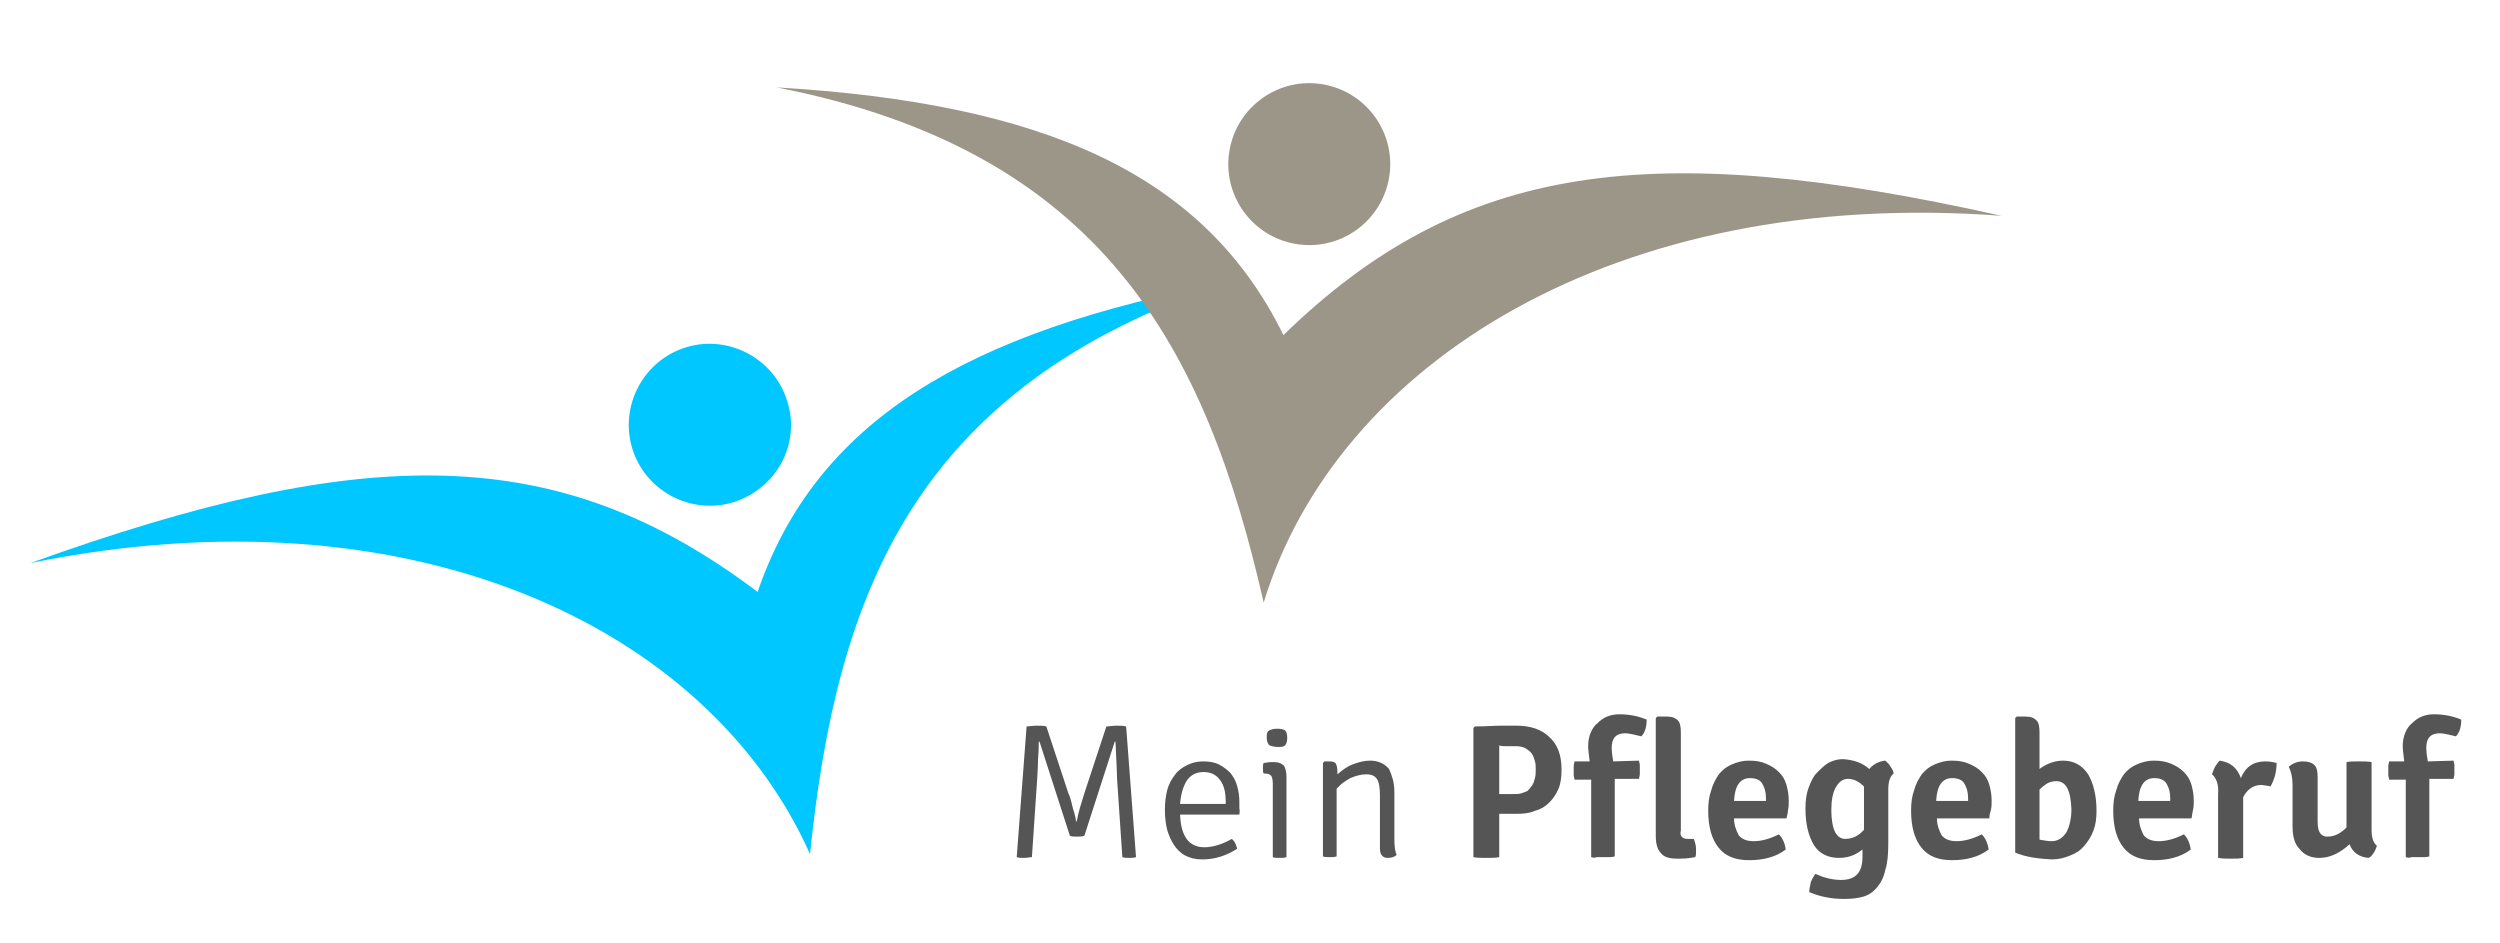
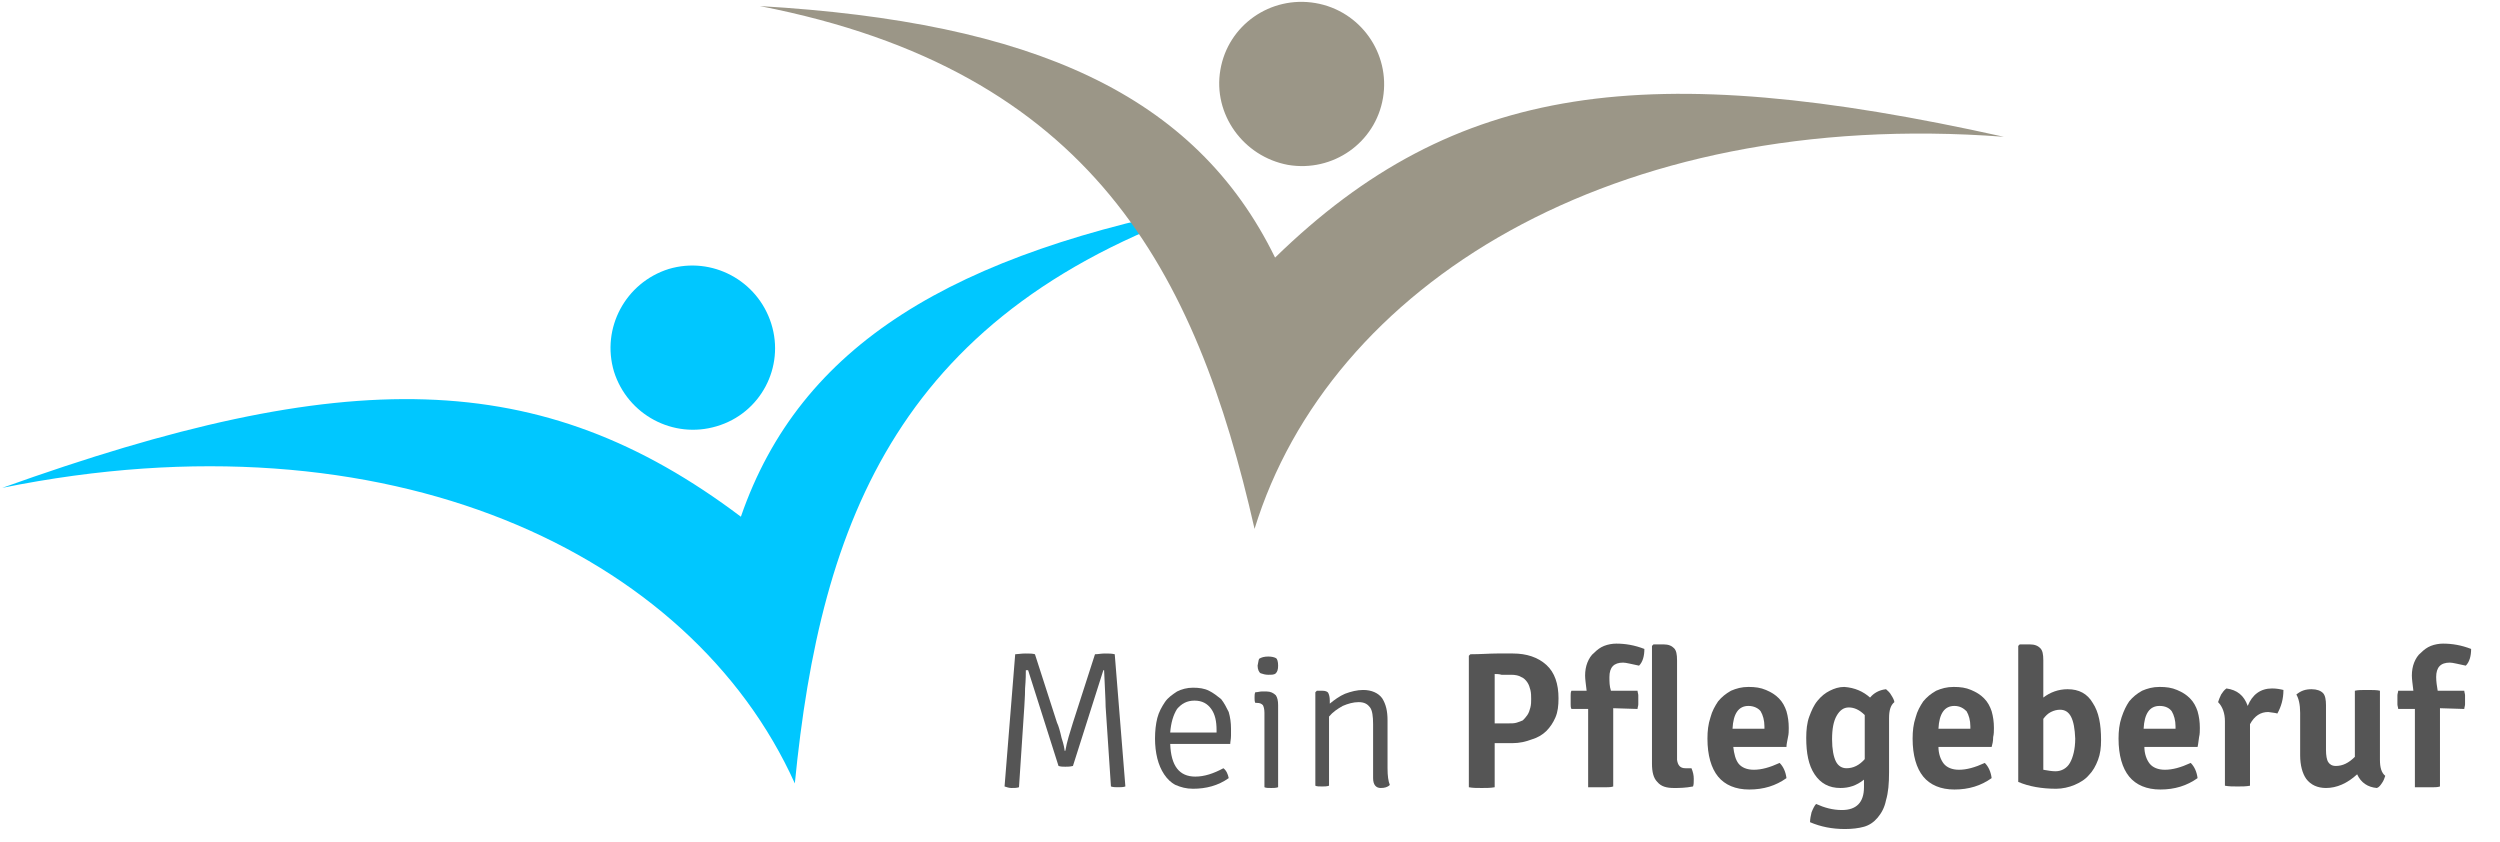
- <svg xmlns="http://www.w3.org/2000/svg" version="1.1" id="Ebene_1" x="0px" y="0px" viewBox="0 0 329 124" style="enable-background:new 0 0 329 124;" xml:space="preserve">
+ <svg xmlns="http://www.w3.org/2000/svg" version="1.1" id="Ebene_1" x="0px" y="0px" viewBox="0 0 329 110.7" style="enable-background:new 0 0 329 110.7;" xml:space="preserve">
  <style type="text/css">
	.st0{fill:#00C7FF;}
	.st1{fill:#9B9687;}
	.st2{fill:#555555;}
</style>
-   <path id="XMLID_4_" class="st0" d="M161.8,37.1c-41.6,13.7-51.7,41.2-55.2,75.3C93.2,82.4,54,63.9,4,74.1  c44.4-16,69.6-15.9,95.7,3.8C107.4,55.5,127,43.6,161.8,37.1z" />
-   <path id="XMLID_3_" class="st1" d="M161.8,19.8c1-5.8,6.5-9.7,12.3-8.7s9.7,6.5,8.7,12.3c-1,5.8-6.5,9.7-12.3,8.7  C164.7,31.1,160.8,25.6,161.8,19.8L161.8,19.8z" />
-   <path id="XMLID_2_" class="st1" d="M102.2,11.5c43,8.4,56.5,34.4,64.1,67.8c9.6-31.4,46.2-54.7,97.1-50.9  c-46.1-10.3-71.1-7.1-94.5,15.7C158.5,22.9,137.5,13.6,102.2,11.5z" />
-   <path id="XMLID_1_" class="st0" d="M103.6,52.8c-1.7-5.6-7.7-8.8-13.3-7.1c-5.6,1.7-8.8,7.7-7.1,13.3c1.7,5.6,7.7,8.8,13.3,7.1  C102.2,64.3,105.4,58.4,103.6,52.8L103.6,52.8z" />
-   <path class="st2" d="M133.8,112.8l1.3-17.2c0.3,0,0.8-0.1,1.3-0.1c0.6,0,1,0,1.3,0.1l2.9,8.8c0.2,0.4,0.4,1.1,0.6,2  c0.3,0.9,0.4,1.5,0.4,1.7h0.1c0.2-1.2,0.6-2.4,1-3.7l2.9-8.8c0.4,0,0.8-0.1,1.3-0.1c0.5,0,0.9,0,1.3,0.1l1.3,17.2  c-0.3,0.1-0.6,0.1-0.9,0.1c-0.3,0-0.6,0-0.9-0.1l-0.7-10.4c0-0.8-0.1-2.3-0.2-4.8h-0.1l-4,12.4c-0.4,0.1-0.7,0.1-1,0.1  c-0.3,0-0.6,0-0.9-0.1l-4-12.4h-0.1c0,0.4,0,1.2-0.1,2.4c0,1.2-0.1,2-0.1,2.4l-0.7,10.4c-0.3,0-0.6,0.1-1,0.1  C134.4,112.9,134.1,112.9,133.8,112.8z" />
-   <path class="st2" d="M163.1,107.2h-7.8c0.1,2.9,1.2,4.3,3.2,4.3c1.1,0,2.4-0.4,3.6-1.1c0.4,0.3,0.6,0.8,0.7,1.3  c-1.4,0.9-2.9,1.4-4.6,1.4c-0.9,0-1.6-0.2-2.2-0.5c-0.6-0.3-1.1-0.8-1.5-1.4c-0.4-0.6-0.7-1.3-0.9-2c-0.2-0.8-0.3-1.7-0.3-2.6  c0-1,0.1-1.8,0.3-2.6c0.2-0.8,0.6-1.5,1-2c0.4-0.6,1-1,1.6-1.3c0.6-0.3,1.3-0.5,2.1-0.5c0.8,0,1.5,0.1,2.1,0.4  c0.6,0.3,1.1,0.7,1.5,1.1c0.4,0.5,0.7,1,0.9,1.7c0.2,0.7,0.3,1.4,0.3,2.1c0,0.3,0,0.6,0,0.9C163.2,106.7,163.1,107,163.1,107.2z   M155.3,105.8h6v-0.3c0-1.2-0.2-2.1-0.7-2.8c-0.5-0.7-1.2-1.1-2.2-1.1c-1,0-1.7,0.4-2.2,1.1C155.7,103.5,155.4,104.5,155.3,105.8z" />
-   <path class="st2" d="M169.3,102.2v10.6c-0.3,0.1-0.6,0.1-0.9,0.1c-0.4,0-0.7,0-0.9-0.1v-9.7c0-0.5-0.1-0.8-0.2-1  c-0.2-0.2-0.4-0.3-0.8-0.3h-0.2c-0.1-0.2-0.1-0.4-0.1-0.7c0-0.3,0-0.5,0.1-0.7c0.3,0,0.6-0.1,0.8-0.1c0.2,0,0.4,0,0.5,0h0.2  c0.5,0,0.9,0.2,1.2,0.5C169.2,101.2,169.3,101.7,169.3,102.2z M166.9,96.2c0.3-0.2,0.7-0.3,1.2-0.3c0.5,0,0.8,0.1,1,0.2  c0.2,0.2,0.3,0.5,0.3,1c0,0.5-0.1,0.8-0.3,1c-0.2,0.2-0.5,0.2-1,0.2c-0.4,0-0.7-0.1-1-0.2c-0.2-0.1-0.4-0.5-0.4-1  C166.7,96.7,166.7,96.4,166.9,96.2z" />
-   <path class="st2" d="M183.5,104.2v6.2c0,1,0.1,1.7,0.3,2.1c-0.3,0.3-0.7,0.4-1.2,0.4c-0.6,0-1-0.4-1-1.2v-7c0-1-0.1-1.7-0.4-2.2  c-0.3-0.4-0.7-0.6-1.4-0.6c-0.7,0-1.4,0.2-2.1,0.5c-0.7,0.4-1.3,0.8-1.8,1.4v8.9c-0.3,0.1-0.6,0.1-0.9,0.1c-0.4,0-0.7,0-0.9-0.1  v-12.3l0.2-0.2h0.7c0.4,0,0.7,0.1,0.8,0.3c0.1,0.2,0.2,0.5,0.2,1v0.4c0.6-0.5,1.2-1,2-1.3c0.8-0.3,1.5-0.5,2.3-0.5  c1.1,0,1.9,0.4,2.5,1.1C183.2,102.1,183.5,103,183.5,104.2z" />
-   <path class="st2" d="M199.6,107.1h-2.3v5.7c-0.5,0.1-1,0.1-1.7,0.1c-0.7,0-1.2,0-1.7-0.1V95.8l0.2-0.2c1.4,0,2.5-0.1,3.4-0.1  c0.9,0,1.6,0,2.1,0c1.8,0,3.3,0.5,4.3,1.5c1.1,1,1.6,2.4,1.6,4.3c0,0.9-0.1,1.8-0.4,2.5c-0.3,0.7-0.7,1.3-1.2,1.8  c-0.5,0.5-1.1,0.9-1.9,1.1C201.4,107,200.5,107.1,199.6,107.1z M197.3,98.1v6.4c0.7,0,1.2,0,1.7,0s0.9,0,1.2-0.1  c0.3-0.1,0.6-0.2,0.8-0.3c0.2-0.2,0.4-0.4,0.6-0.7c0.2-0.3,0.3-0.6,0.4-1c0.1-0.4,0.1-0.7,0.1-1.1c0-0.4,0-0.8-0.1-1.1  c-0.1-0.4-0.2-0.7-0.4-1c-0.2-0.3-0.5-0.5-0.8-0.7c-0.3-0.2-0.8-0.3-1.3-0.3c-0.5,0-0.9,0-1.3,0C197.9,98.2,197.6,98.2,197.3,98.1z" />
-   <path class="st2" d="M209.4,112.8v-10.2l-2.2,0c0-0.2-0.1-0.4-0.1-0.6c0-0.2,0-0.4,0-0.6c0-0.2,0-0.4,0-0.6c0-0.2,0.1-0.4,0.1-0.6  l2,0c-0.1-0.9-0.2-1.5-0.2-2c0-0.6,0.1-1.2,0.3-1.7c0.2-0.5,0.5-1,0.9-1.3c0.4-0.4,0.8-0.7,1.3-0.9c0.5-0.2,1-0.3,1.6-0.3  c1.2,0,2.4,0.2,3.6,0.7c0,0.9-0.2,1.7-0.7,2.2c-0.9-0.2-1.6-0.4-2.1-0.4c-1.2,0-1.8,0.6-1.8,1.9c0,0.6,0.1,1.2,0.2,1.8l3.4-0.1  c0,0.2,0.1,0.4,0.1,0.6c0,0.2,0,0.4,0,0.6c0,0.2,0,0.4,0,0.6c0,0.2-0.1,0.4-0.1,0.6l-3.2,0v10.2c-0.3,0.1-0.6,0.1-0.8,0.1  c-0.3,0-0.5,0-0.8,0c-0.3,0-0.5,0-0.8,0C210,112.9,209.7,112.9,209.4,112.8z" />
-   <path class="st2" d="M222.1,110.4h0.8c0.2,0.5,0.3,0.9,0.3,1.4s0,0.8-0.1,1c-1,0.2-1.8,0.2-2.4,0.2c-1,0-1.7-0.2-2.1-0.7  c-0.5-0.5-0.7-1.3-0.7-2.3V94.5l0.2-0.2h1.3c0.7,0,1.1,0.2,1.4,0.5c0.3,0.3,0.4,0.8,0.4,1.6v12.9C221,110,221.4,110.4,222.1,110.4z" />
-   <path class="st2" d="M235.1,107.7h-6.9c0,0.9,0.3,1.6,0.6,2.2c0.4,0.5,1,0.8,2,0.8c1,0,2.1-0.3,3.3-0.9c0.5,0.5,0.8,1.2,0.9,2  c-1.3,1-3,1.4-4.8,1.4c-1.8,0-3.1-0.5-4-1.6c-0.9-1.1-1.4-2.7-1.4-4.9c0-1,0.1-1.9,0.4-2.7c0.2-0.8,0.6-1.5,1-2.1  c0.5-0.6,1-1,1.7-1.3c0.7-0.3,1.4-0.5,2.2-0.5c0.9,0,1.6,0.1,2.3,0.4c0.7,0.3,1.2,0.6,1.7,1.1c0.5,0.5,0.8,1,1,1.7  c0.2,0.7,0.3,1.4,0.3,2.1c0,0.4,0,0.8-0.1,1.2C235.3,106.9,235.2,107.3,235.1,107.7z M230.3,102.4c-1.3,0-2,1-2.1,3h4.2V105  c0-0.8-0.2-1.4-0.5-1.9S231,102.4,230.3,102.4z" />
-   <path class="st2" d="M246,101.2c0.5-0.6,1.2-1,2.1-1.1c0.2,0.2,0.5,0.4,0.7,0.8c0.2,0.3,0.4,0.6,0.4,0.9c-0.5,0.4-0.7,1.1-0.7,2.1v7  c0,1.5-0.1,2.7-0.4,3.6c-0.2,1-0.6,1.7-1.1,2.3c-0.5,0.6-1.1,1-1.8,1.2c-0.7,0.2-1.5,0.3-2.5,0.3c-1.7,0-3.2-0.3-4.6-0.9  c0-0.4,0.1-0.8,0.2-1.3c0.2-0.5,0.4-0.8,0.6-1.1c1.1,0.5,2.2,0.8,3.4,0.8c1.9,0,2.8-1,2.8-3v-1c-1,0.8-2,1.1-3.1,1.1  c-1.5,0-2.6-0.6-3.3-1.7c-0.7-1.2-1.1-2.7-1.1-4.8c0-1,0.1-1.9,0.4-2.7c0.3-0.8,0.6-1.5,1.1-2s1-1,1.5-1.3c0.6-0.3,1.2-0.5,1.9-0.5  C244,100,245.1,100.4,246,101.2z M245.3,109.2v-5.7c-0.7-0.7-1.4-1-2.1-1c-0.7,0-1.2,0.4-1.6,1.1c-0.4,0.7-0.6,1.7-0.6,3  c0,1.3,0.2,2.3,0.5,2.9c0.3,0.6,0.8,0.9,1.3,0.9C243.8,110.4,244.6,110,245.3,109.2z" />
-   <path class="st2" d="M261.8,107.7h-6.9c0,0.9,0.3,1.6,0.6,2.2c0.4,0.5,1,0.8,2,0.8c1,0,2.1-0.3,3.3-0.9c0.5,0.5,0.8,1.2,0.9,2  c-1.3,1-3,1.4-4.8,1.4c-1.8,0-3.1-0.5-4-1.6c-0.9-1.1-1.4-2.7-1.4-4.9c0-1,0.1-1.9,0.4-2.7c0.2-0.8,0.6-1.5,1-2.1  c0.5-0.6,1-1,1.7-1.3c0.7-0.3,1.4-0.5,2.2-0.5c0.9,0,1.6,0.1,2.3,0.4c0.7,0.3,1.2,0.6,1.7,1.1c0.5,0.5,0.8,1,1,1.7  c0.2,0.7,0.3,1.4,0.3,2.1c0,0.4,0,0.8-0.1,1.2C261.9,106.9,261.8,107.3,261.8,107.7z M256.9,102.4c-1.3,0-2,1-2.1,3h4.2V105  c0-0.8-0.2-1.4-0.5-1.9S257.6,102.4,256.9,102.4z" />
-   <path class="st2" d="M265.2,112.2V94.5l0.2-0.2h1.2c0.7,0,1.1,0.2,1.4,0.5c0.3,0.3,0.4,0.8,0.4,1.6v4.8c0.9-0.7,2-1.1,3.1-1.1  c1.4,0,2.5,0.6,3.3,1.8c0.7,1.2,1.1,2.8,1.1,4.8c0,1-0.1,1.8-0.4,2.6c-0.3,0.8-0.7,1.4-1.2,2c-0.5,0.6-1.1,1-1.9,1.3  c-0.7,0.3-1.5,0.5-2.4,0.5C268.2,113,266.6,112.8,265.2,112.2z M270.6,102.8c-0.4,0-0.8,0.1-1.2,0.3c-0.3,0.2-0.7,0.5-1,0.8v6.6  c0.6,0.1,1.1,0.2,1.6,0.2c0.8,0,1.4-0.4,1.9-1.1c0.4-0.7,0.7-1.8,0.7-3.1C272.5,104,271.9,102.8,270.6,102.8z" />
-   <path class="st2" d="M288.4,107.7h-6.9c0,0.9,0.3,1.6,0.6,2.2c0.4,0.5,1,0.8,2,0.8c1,0,2.1-0.3,3.3-0.9c0.5,0.5,0.8,1.2,0.9,2  c-1.3,1-3,1.4-4.8,1.4c-1.8,0-3.1-0.5-4-1.6c-0.9-1.1-1.4-2.7-1.4-4.9c0-1,0.1-1.9,0.4-2.7c0.2-0.8,0.6-1.5,1-2.1  c0.5-0.6,1-1,1.7-1.3c0.7-0.3,1.4-0.5,2.2-0.5c0.9,0,1.6,0.1,2.3,0.4c0.7,0.3,1.2,0.6,1.7,1.1c0.5,0.5,0.8,1,1,1.7  c0.2,0.7,0.3,1.4,0.3,2.1c0,0.4,0,0.8-0.1,1.2C288.5,106.9,288.5,107.3,288.4,107.7z M283.5,102.4c-1.3,0-2,1-2.1,3h4.2V105  c0-0.8-0.2-1.4-0.5-1.9C284.8,102.6,284.2,102.4,283.5,102.4z" />
-   <path class="st2" d="M291.1,101.9c0.1-0.3,0.2-0.6,0.4-1c0.2-0.3,0.4-0.6,0.6-0.8c1.4,0.2,2.3,0.9,2.8,2.3c0.6-1.5,1.7-2.2,3.2-2.2  c0.6,0,1.1,0.1,1.5,0.2c0,1.2-0.3,2.2-0.8,3.1c-0.3-0.1-0.6-0.1-1.2-0.2c-1,0-1.8,0.5-2.4,1.6v8c-0.5,0.1-1,0.1-1.6,0.1  c-0.6,0-1.1,0-1.7-0.1v-8.4C292,103.3,291.7,102.4,291.1,101.9z" />
-   <path class="st2" d="M301.7,108.8v-5.5c0-1-0.2-1.8-0.5-2.4c0.6-0.5,1.2-0.7,1.9-0.7c0.7,0,1.2,0.2,1.5,0.5c0.3,0.3,0.4,0.9,0.4,1.5  v5.9c0,0.7,0.1,1.2,0.3,1.5c0.2,0.3,0.5,0.5,1,0.5c0.9,0,1.7-0.4,2.5-1.2v-8.6c0.4-0.1,0.9-0.1,1.6-0.1c0.7,0,1.3,0,1.7,0.1v8.9  c0,1,0.2,1.7,0.7,2.1c-0.1,0.3-0.2,0.6-0.4,0.9c-0.2,0.3-0.4,0.6-0.7,0.7c-1.2-0.1-2.1-0.7-2.5-1.8c-1.3,1.2-2.6,1.8-4,1.8  c-1.1,0-2-0.4-2.6-1.2C302,111.1,301.7,110.1,301.7,108.8z" />
-   <path class="st2" d="M316.6,112.8v-10.2l-2.2,0c0-0.2-0.1-0.4-0.1-0.6c0-0.2,0-0.4,0-0.6c0-0.2,0-0.4,0-0.6c0-0.2,0.1-0.4,0.1-0.6  l2,0c-0.1-0.9-0.2-1.5-0.2-2c0-0.6,0.1-1.2,0.3-1.7c0.2-0.5,0.5-1,0.9-1.3c0.4-0.4,0.8-0.7,1.3-0.9c0.5-0.2,1-0.3,1.6-0.3  c1.2,0,2.4,0.2,3.6,0.7c0,0.9-0.2,1.7-0.7,2.2c-0.9-0.2-1.6-0.4-2.1-0.4c-1.2,0-1.8,0.6-1.8,1.9c0,0.6,0.1,1.2,0.2,1.8l3.4-0.1  c0,0.2,0.1,0.4,0.1,0.6c0,0.2,0,0.4,0,0.6c0,0.2,0,0.4,0,0.6c0,0.2-0.1,0.4-0.1,0.6l-3.2,0v10.2c-0.3,0.1-0.6,0.1-0.8,0.1  c-0.3,0-0.5,0-0.8,0c-0.3,0-0.5,0-0.8,0C317.2,112.9,316.9,112.9,316.6,112.8z" />
+   <path id="XMLID_24_" class="st0" d="M160.6,26.7c-42.3,13.9-52.6,41.8-56,76.4C90.9,72.7,51.1,53.9,0.3,64.2  C45.5,48,71.1,48.1,97.5,68C105.3,45.4,125.3,33.3,160.6,26.7z" />
+   <path id="XMLID_23_" class="st1" d="M160.6,9.2c1-5.9,6.6-9.8,12.5-8.8S183,7,182,12.9c-1,5.9-6.6,9.8-12.5,8.8  C163.6,20.6,159.6,15,160.6,9.2L160.6,9.2z" />
+   <path id="XMLID_22_" class="st1" d="M100,0.8c43.7,8.5,57.4,34.9,65.1,68.8c9.8-31.9,46.9-55.5,98.6-51.6  c-46.8-10.4-72.2-7.2-95.9,15.9C157.3,12.4,135.9,2.9,100,0.8z" />
+   <path id="XMLID_21_" class="st0" d="M101.5,42.6c-1.8-5.7-7.8-8.9-13.5-7.2c-5.7,1.8-8.9,7.8-7.2,13.5c1.8,5.7,7.8,8.9,13.5,7.2  C100.1,54.4,103.3,48.3,101.5,42.6L101.5,42.6z" />
+   <g>
+     <path class="st2" d="M132.2,103.5l1.4-17.4c0.3,0,0.8-0.1,1.3-0.1c0.6,0,1,0,1.3,0.1l2.9,9c0.2,0.4,0.4,1.1,0.6,2   c0.3,0.9,0.4,1.5,0.4,1.7h0.1c0.2-1.2,0.6-2.4,1-3.7l2.9-9c0.4,0,0.8-0.1,1.3-0.1c0.5,0,0.9,0,1.3,0.1l1.4,17.4   c-0.3,0.1-0.6,0.1-1,0.1c-0.3,0-0.6,0-0.9-0.1L145.5,93c0-0.8-0.1-2.4-0.2-4.8h-0.1l-4,12.6c-0.4,0.1-0.7,0.1-1,0.1   c-0.3,0-0.6,0-0.9-0.1l-4-12.6H135c0,0.4,0,1.2-0.1,2.4c0,1.2-0.1,2-0.1,2.4l-0.7,10.6c-0.3,0.1-0.6,0.1-1,0.1   C132.8,103.7,132.5,103.6,132.2,103.5z" />
+     <path class="st2" d="M161.9,97.9H154c0.1,2.9,1.2,4.3,3.3,4.3c1.2,0,2.4-0.4,3.7-1.1c0.4,0.3,0.6,0.8,0.7,1.3c-1.4,1-3,1.4-4.7,1.4   c-0.9,0-1.6-0.2-2.3-0.5c-0.6-0.3-1.1-0.8-1.5-1.4c-0.4-0.6-0.7-1.3-0.9-2.1c-0.2-0.8-0.3-1.7-0.3-2.6c0-1,0.1-1.9,0.3-2.7   c0.2-0.8,0.6-1.5,1-2.1c0.4-0.6,1-1,1.6-1.4c0.6-0.3,1.3-0.5,2.1-0.5c0.8,0,1.5,0.1,2.1,0.4c0.6,0.3,1.1,0.7,1.6,1.1   c0.4,0.5,0.7,1.1,1,1.7c0.2,0.7,0.3,1.4,0.3,2.2c0,0.3,0,0.6,0,0.9C162,97.3,161.9,97.6,161.9,97.9z M154,96.4h6.1v-0.3   c0-1.2-0.2-2.1-0.7-2.8c-0.5-0.7-1.2-1.1-2.2-1.1c-1,0-1.7,0.4-2.3,1.1C154.4,94.1,154.1,95.1,154,96.4z" />
+     <path class="st2" d="M168.2,92.8v10.8c-0.3,0.1-0.6,0.1-0.9,0.1c-0.4,0-0.7,0-0.9-0.1v-9.8c0-0.5-0.1-0.8-0.2-1   c-0.2-0.2-0.4-0.3-0.8-0.3h-0.2c-0.1-0.2-0.1-0.4-0.1-0.7c0-0.3,0-0.5,0.1-0.7c0.3,0,0.6-0.1,0.8-0.1c0.2,0,0.4,0,0.5,0h0.2   c0.5,0,0.9,0.2,1.2,0.5C168.1,91.8,168.2,92.2,168.2,92.8z M165.7,86.7c0.3-0.2,0.7-0.3,1.2-0.3c0.5,0,0.8,0.1,1,0.2s0.3,0.5,0.3,1   c0,0.5-0.1,0.8-0.3,1c-0.2,0.2-0.5,0.2-1,0.2c-0.4,0-0.7-0.1-1-0.2c-0.2-0.1-0.4-0.5-0.4-1C165.6,87.2,165.6,86.9,165.7,86.7z" />
+     <path class="st2" d="M182.6,94.8v6.3c0,1,0.1,1.7,0.3,2.2c-0.3,0.3-0.7,0.4-1.2,0.4c-0.6,0-1-0.4-1-1.3v-7.1c0-1-0.1-1.8-0.4-2.2   c-0.3-0.4-0.7-0.7-1.5-0.7c-0.7,0-1.4,0.2-2.1,0.5c-0.7,0.4-1.3,0.8-1.8,1.4v9.1c-0.3,0.1-0.6,0.1-0.9,0.1c-0.4,0-0.7,0-0.9-0.1   V91.1l0.2-0.2h0.7c0.4,0,0.7,0.1,0.8,0.3c0.1,0.2,0.2,0.5,0.2,1v0.4c0.6-0.5,1.3-1,2-1.3c0.8-0.3,1.6-0.5,2.4-0.5   c1.1,0,2,0.4,2.5,1.1C182.4,92.7,182.6,93.6,182.6,94.8z" />
+     <path class="st2" d="M199,97.8h-2.3v5.8c-0.5,0.1-1.1,0.1-1.7,0.1c-0.7,0-1.2,0-1.7-0.1V86.3l0.2-0.2c1.4,0,2.5-0.1,3.5-0.1   c0.9,0,1.6,0,2.1,0c1.8,0,3.3,0.5,4.4,1.5c1.1,1,1.6,2.5,1.6,4.4c0,1-0.1,1.8-0.4,2.5c-0.3,0.7-0.7,1.3-1.2,1.8   c-0.5,0.5-1.2,0.9-1.9,1.1C200.8,97.6,200,97.8,199,97.8z M196.7,88.7v6.5c0.7,0,1.2,0,1.7,0c0.5,0,0.9,0,1.2-0.1   c0.3-0.1,0.6-0.2,0.8-0.3c0.2-0.2,0.4-0.4,0.6-0.7c0.2-0.3,0.3-0.6,0.4-1c0.1-0.4,0.1-0.7,0.1-1.1c0-0.4,0-0.8-0.1-1.2   s-0.2-0.7-0.4-1c-0.2-0.3-0.5-0.6-0.8-0.7c-0.3-0.2-0.8-0.3-1.3-0.3c-0.5,0-0.9,0-1.3,0C197.3,88.7,196.9,88.7,196.7,88.7z" />
+     <path class="st2" d="M209,103.6V93.3l-2.2,0c-0.1-0.2-0.1-0.4-0.1-0.6c0-0.2,0-0.4,0-0.6s0-0.4,0-0.6c0-0.2,0-0.4,0.1-0.6l2,0   c-0.1-0.9-0.2-1.5-0.2-2c0-0.6,0.1-1.2,0.3-1.7c0.2-0.5,0.5-1,0.9-1.3c0.4-0.4,0.8-0.7,1.3-0.9c0.5-0.2,1.1-0.3,1.6-0.3   c1.2,0,2.4,0.2,3.7,0.7c0,0.9-0.2,1.7-0.7,2.2c-1-0.2-1.7-0.4-2.1-0.4c-1.2,0-1.8,0.6-1.8,1.9c0,0.6,0,1.2,0.2,1.8l3.5,0   c0,0.2,0.1,0.4,0.1,0.6c0,0.2,0,0.4,0,0.6s0,0.4,0,0.6c0,0.2-0.1,0.4-0.1,0.6l-3.2-0.1v10.3c-0.3,0.1-0.6,0.1-0.8,0.1s-0.5,0-0.8,0   c-0.3,0-0.5,0-0.8,0C209.5,103.6,209.2,103.6,209,103.6z" />
+     <path class="st2" d="M221.8,101.1h0.8c0.2,0.5,0.3,0.9,0.3,1.4c0,0.4,0,0.8-0.1,1c-1,0.2-1.9,0.2-2.5,0.2c-1,0-1.7-0.2-2.2-0.8   c-0.5-0.5-0.7-1.3-0.7-2.4V85l0.2-0.2h1.3c0.7,0,1.1,0.2,1.4,0.5c0.3,0.3,0.4,0.8,0.4,1.6v13.1   C220.8,100.7,221.1,101.1,221.8,101.1z" />
+     <path class="st2" d="M235.1,98.3h-7c0.1,0.9,0.3,1.7,0.7,2.2s1.1,0.8,2,0.8c1,0,2.1-0.3,3.4-0.9c0.5,0.5,0.8,1.2,0.9,2   c-1.4,1-3,1.5-4.9,1.5c-1.8,0-3.2-0.6-4.1-1.7c-0.9-1.1-1.4-2.8-1.4-5c0-1,0.1-1.9,0.4-2.8c0.2-0.8,0.6-1.5,1-2.1   c0.5-0.6,1-1,1.7-1.4c0.7-0.3,1.4-0.5,2.3-0.5c0.9,0,1.6,0.1,2.3,0.4c0.7,0.3,1.2,0.6,1.7,1.1c0.5,0.5,0.8,1.1,1,1.7   c0.2,0.7,0.3,1.4,0.3,2.2c0,0.4,0,0.8-0.1,1.2C235.2,97.6,235.1,97.9,235.1,98.3z M230.1,92.9c-1.3,0-2,1-2.1,3h4.2v-0.3   c0-0.8-0.2-1.5-0.5-2C231.4,93.2,230.8,92.9,230.1,92.9z" />
+     <path class="st2" d="M246.1,91.8c0.5-0.6,1.2-1,2.1-1.1c0.2,0.2,0.5,0.4,0.7,0.8c0.2,0.3,0.4,0.7,0.4,0.9c-0.5,0.4-0.7,1.1-0.7,2.1   v7.1c0,1.5-0.1,2.7-0.4,3.7c-0.2,1-0.6,1.7-1.1,2.3c-0.5,0.6-1.1,1-1.8,1.2c-0.7,0.2-1.6,0.3-2.5,0.3c-1.7,0-3.2-0.3-4.6-0.9   c0-0.4,0.1-0.9,0.2-1.3c0.2-0.5,0.4-0.9,0.6-1.1c1.1,0.5,2.2,0.8,3.4,0.8c1.9,0,2.9-1,2.9-3v-1c-1,0.8-2,1.1-3.1,1.1   c-1.5,0-2.6-0.6-3.4-1.8c-0.8-1.2-1.1-2.8-1.1-4.8c0-1,0.1-2,0.4-2.8c0.3-0.8,0.6-1.5,1.1-2.1s1-1,1.6-1.3c0.6-0.3,1.2-0.5,1.9-0.5   C244.1,90.5,245.2,91,246.1,91.8z M245.4,99.9v-5.8c-0.7-0.7-1.4-1-2.1-1c-0.7,0-1.2,0.4-1.6,1.1c-0.4,0.7-0.6,1.7-0.6,3.1   c0,1.3,0.2,2.3,0.5,2.9c0.3,0.6,0.8,0.9,1.4,0.9C243.9,101.1,244.7,100.7,245.4,99.9z" />
+     <path class="st2" d="M262.1,98.3h-7c0,0.9,0.3,1.7,0.7,2.2c0.4,0.5,1.1,0.8,2,0.8c1,0,2.1-0.3,3.4-0.9c0.5,0.5,0.8,1.2,0.9,2   c-1.4,1-3,1.5-4.9,1.5c-1.8,0-3.2-0.6-4.1-1.7c-0.9-1.1-1.4-2.8-1.4-5c0-1,0.1-1.9,0.4-2.8c0.2-0.8,0.6-1.5,1-2.1   c0.5-0.6,1-1,1.7-1.4c0.7-0.3,1.4-0.5,2.3-0.5c0.9,0,1.6,0.1,2.3,0.4c0.7,0.3,1.2,0.6,1.7,1.1c0.5,0.5,0.8,1.1,1,1.7   c0.2,0.7,0.3,1.4,0.3,2.2c0,0.4,0,0.8-0.1,1.2C262.3,97.6,262.2,97.9,262.1,98.3z M257.2,92.9c-1.3,0-2,1-2.1,3h4.2v-0.3   c0-0.8-0.2-1.5-0.5-2C258.4,93.2,257.9,92.9,257.2,92.9z" />
+     <path class="st2" d="M265.6,102.9V85l0.2-0.2h1.3c0.7,0,1.1,0.2,1.4,0.5c0.3,0.3,0.4,0.8,0.4,1.6v4.9c0.9-0.7,2-1.1,3.2-1.1   c1.5,0,2.6,0.6,3.3,1.8c0.8,1.2,1.1,2.8,1.1,4.9c0,1-0.1,1.8-0.4,2.6c-0.3,0.8-0.7,1.5-1.2,2c-0.5,0.6-1.2,1-1.9,1.3   c-0.7,0.3-1.6,0.5-2.4,0.5C268.7,103.8,267,103.5,265.6,102.9z M271.1,93.4c-0.4,0-0.8,0.1-1.2,0.3c-0.4,0.2-0.7,0.5-1,0.9v6.7   c0.6,0.1,1.1,0.2,1.6,0.2c0.8,0,1.5-0.4,1.9-1.1c0.4-0.7,0.7-1.8,0.7-3.2C273,94.6,272.4,93.4,271.1,93.4z" />
+     <path class="st2" d="M289.2,98.3h-7c0,0.9,0.3,1.7,0.7,2.2c0.4,0.5,1.1,0.8,2,0.8c1,0,2.1-0.3,3.4-0.9c0.5,0.5,0.8,1.2,0.9,2   c-1.4,1-3,1.5-4.9,1.5c-1.8,0-3.2-0.6-4.1-1.7c-0.9-1.1-1.4-2.8-1.4-5c0-1,0.1-1.9,0.4-2.8s0.6-1.5,1-2.1c0.5-0.6,1-1,1.7-1.4   c0.7-0.3,1.4-0.5,2.3-0.5c0.9,0,1.6,0.1,2.3,0.4c0.7,0.3,1.2,0.6,1.7,1.1c0.5,0.5,0.8,1.1,1,1.7c0.2,0.7,0.3,1.4,0.3,2.2   c0,0.4,0,0.8-0.1,1.2C289.3,97.6,289.3,97.9,289.2,98.3z M284.2,92.9c-1.3,0-2,1-2.1,3h4.2v-0.3c0-0.8-0.2-1.5-0.5-2   C285.5,93.2,285,92.9,284.2,92.9z" />
+     <path class="st2" d="M291.9,92.4c0.1-0.3,0.2-0.6,0.4-1c0.2-0.3,0.4-0.6,0.7-0.8c1.4,0.2,2.3,0.9,2.8,2.3c0.6-1.5,1.7-2.3,3.2-2.3   c0.6,0,1.1,0.1,1.5,0.2c0,1.2-0.3,2.2-0.8,3.1c-0.3-0.1-0.6-0.1-1.2-0.2c-1,0-1.8,0.5-2.4,1.6v8.1c-0.5,0.1-1.1,0.1-1.6,0.1   c-0.6,0-1.2,0-1.7-0.1v-8.5C292.8,93.9,292.5,93,291.9,92.4z" />
+     <path class="st2" d="M302.7,99.4v-5.6c0-1.1-0.2-1.9-0.5-2.4c0.6-0.5,1.2-0.7,2-0.7c0.7,0,1.2,0.2,1.5,0.5c0.3,0.3,0.4,0.9,0.4,1.6   v5.9c0,0.7,0.1,1.3,0.3,1.6c0.2,0.3,0.5,0.5,1,0.5c0.9,0,1.7-0.4,2.5-1.2v-8.7c0.4-0.1,0.9-0.1,1.6-0.1c0.7,0,1.3,0,1.7,0.1v9.1   c0,1,0.2,1.7,0.7,2.1c-0.1,0.3-0.2,0.6-0.4,0.9c-0.2,0.3-0.4,0.6-0.7,0.7c-1.2-0.1-2.1-0.7-2.6-1.8c-1.3,1.2-2.7,1.8-4.1,1.8   c-1.1,0-2-0.4-2.6-1.2C303,101.8,302.7,100.7,302.7,99.4z" />
+     <path class="st2" d="M317.8,103.6V93.3l-2.2,0c0-0.2-0.1-0.4-0.1-0.6c0-0.2,0-0.4,0-0.6s0-0.4,0-0.6c0-0.2,0.1-0.4,0.1-0.6l2,0   c-0.1-0.9-0.2-1.5-0.2-2c0-0.6,0.1-1.2,0.3-1.7c0.2-0.5,0.5-1,0.9-1.3c0.4-0.4,0.8-0.7,1.3-0.9c0.5-0.2,1.1-0.3,1.6-0.3   c1.2,0,2.4,0.2,3.7,0.7c0,0.9-0.2,1.7-0.7,2.2c-1-0.2-1.7-0.4-2.1-0.4c-1.2,0-1.8,0.6-1.8,1.9c0,0.6,0.1,1.2,0.2,1.8l3.5,0   c0,0.2,0.1,0.4,0.1,0.6c0,0.2,0,0.4,0,0.6s0,0.4,0,0.6c0,0.2-0.1,0.4-0.1,0.6l-3.2-0.1v10.3c-0.3,0.1-0.6,0.1-0.8,0.1   c-0.3,0-0.5,0-0.8,0c-0.3,0-0.5,0-0.8,0C318.4,103.6,318.1,103.6,317.8,103.6z" />
+   </g>
</svg>
